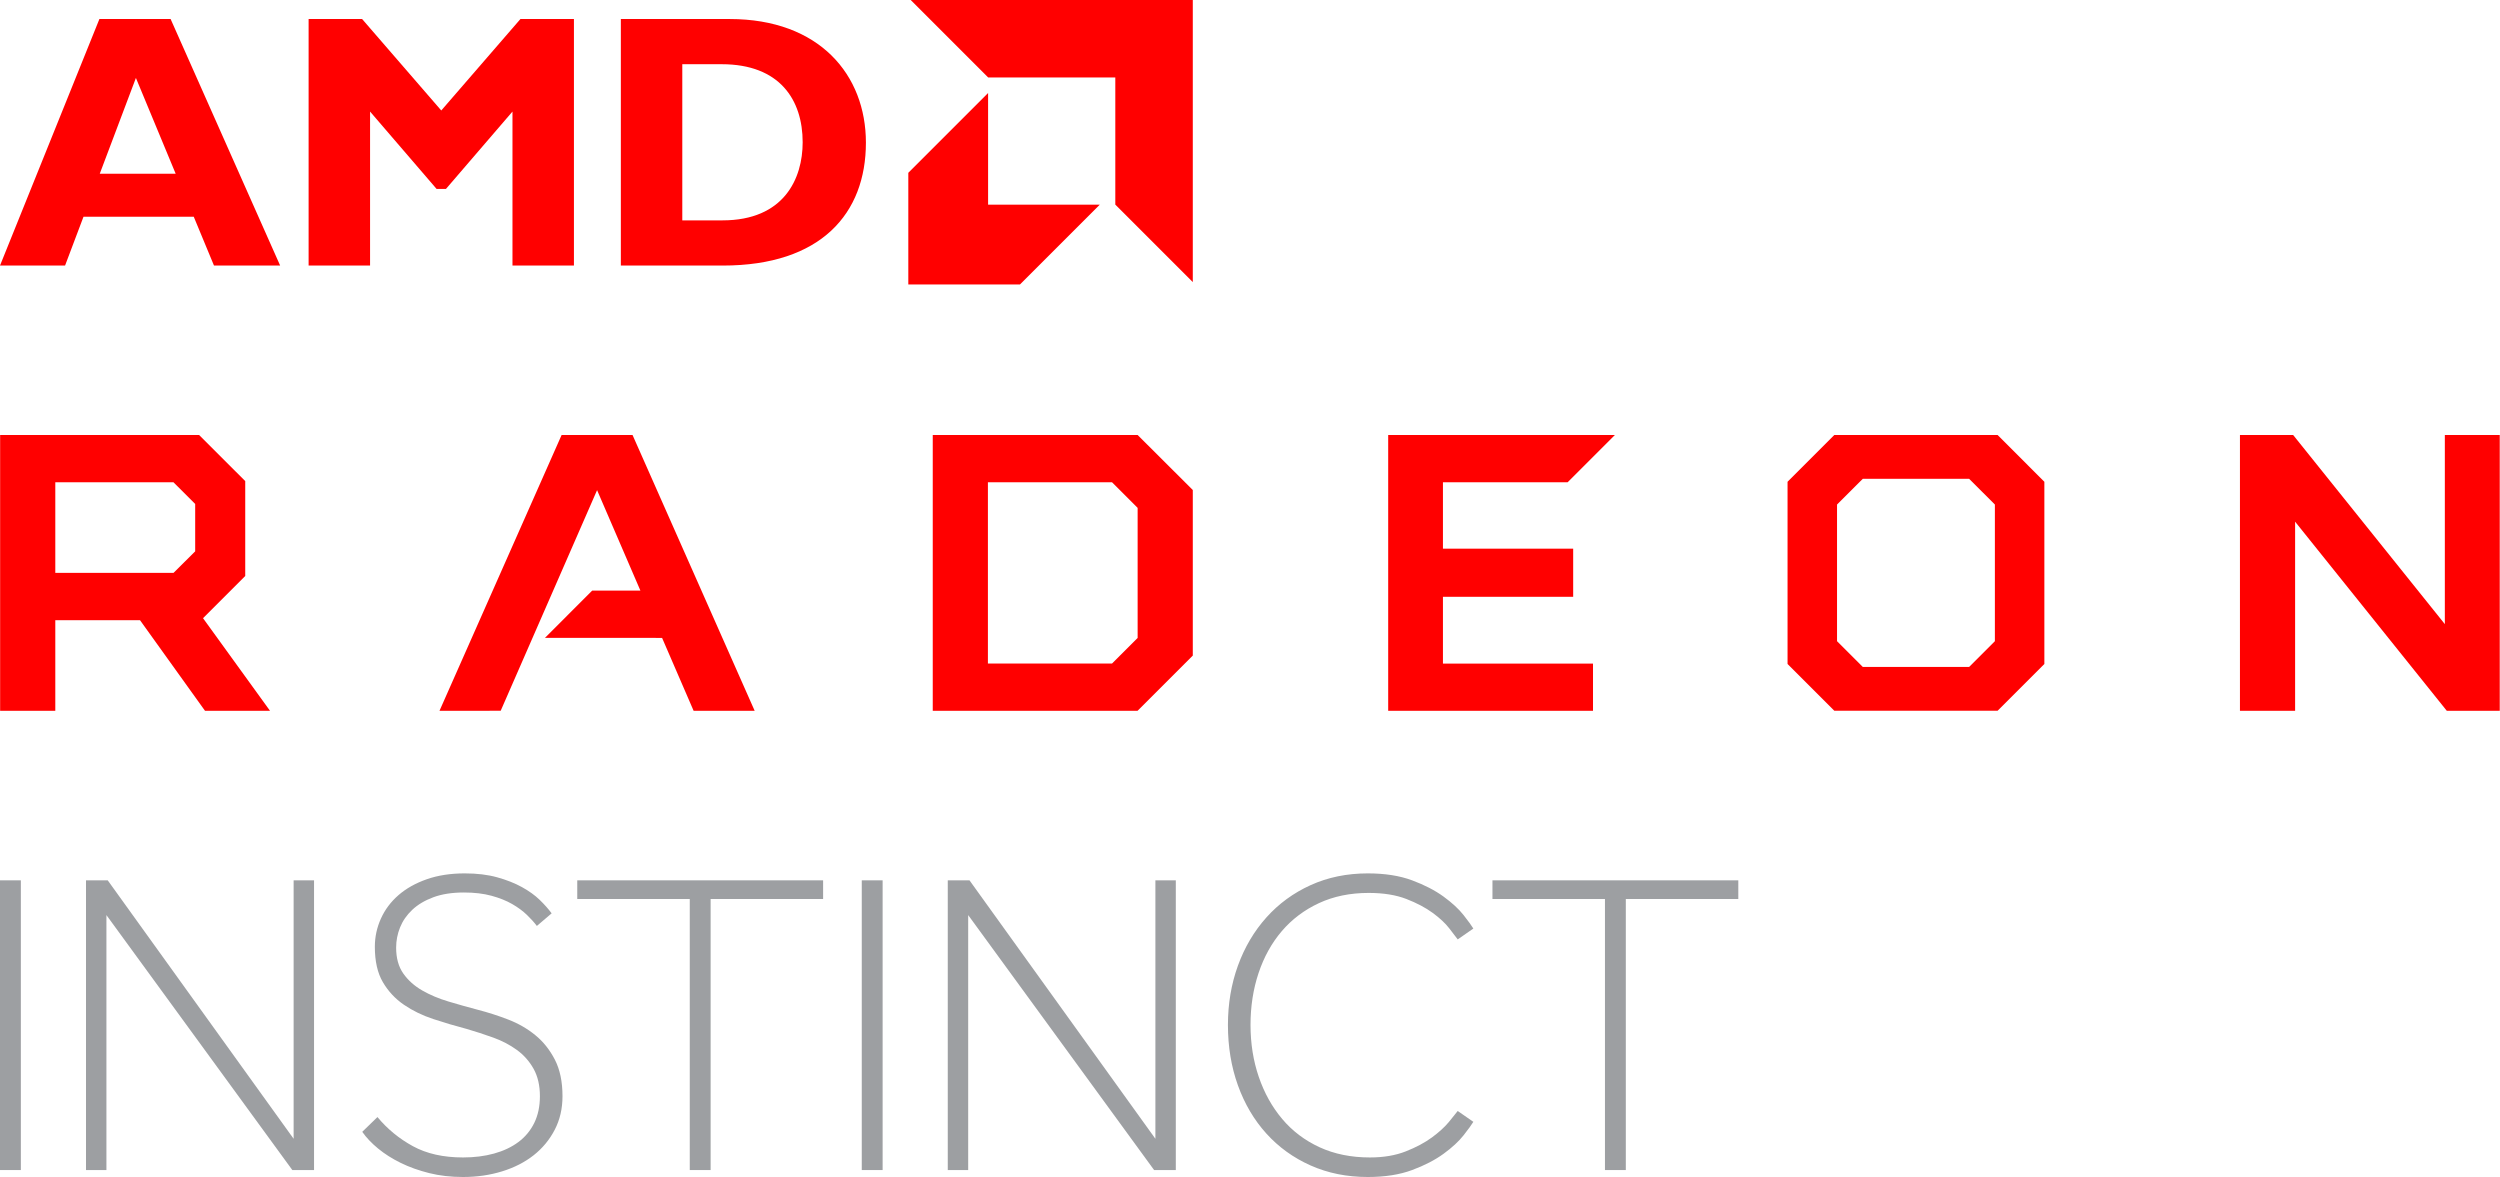
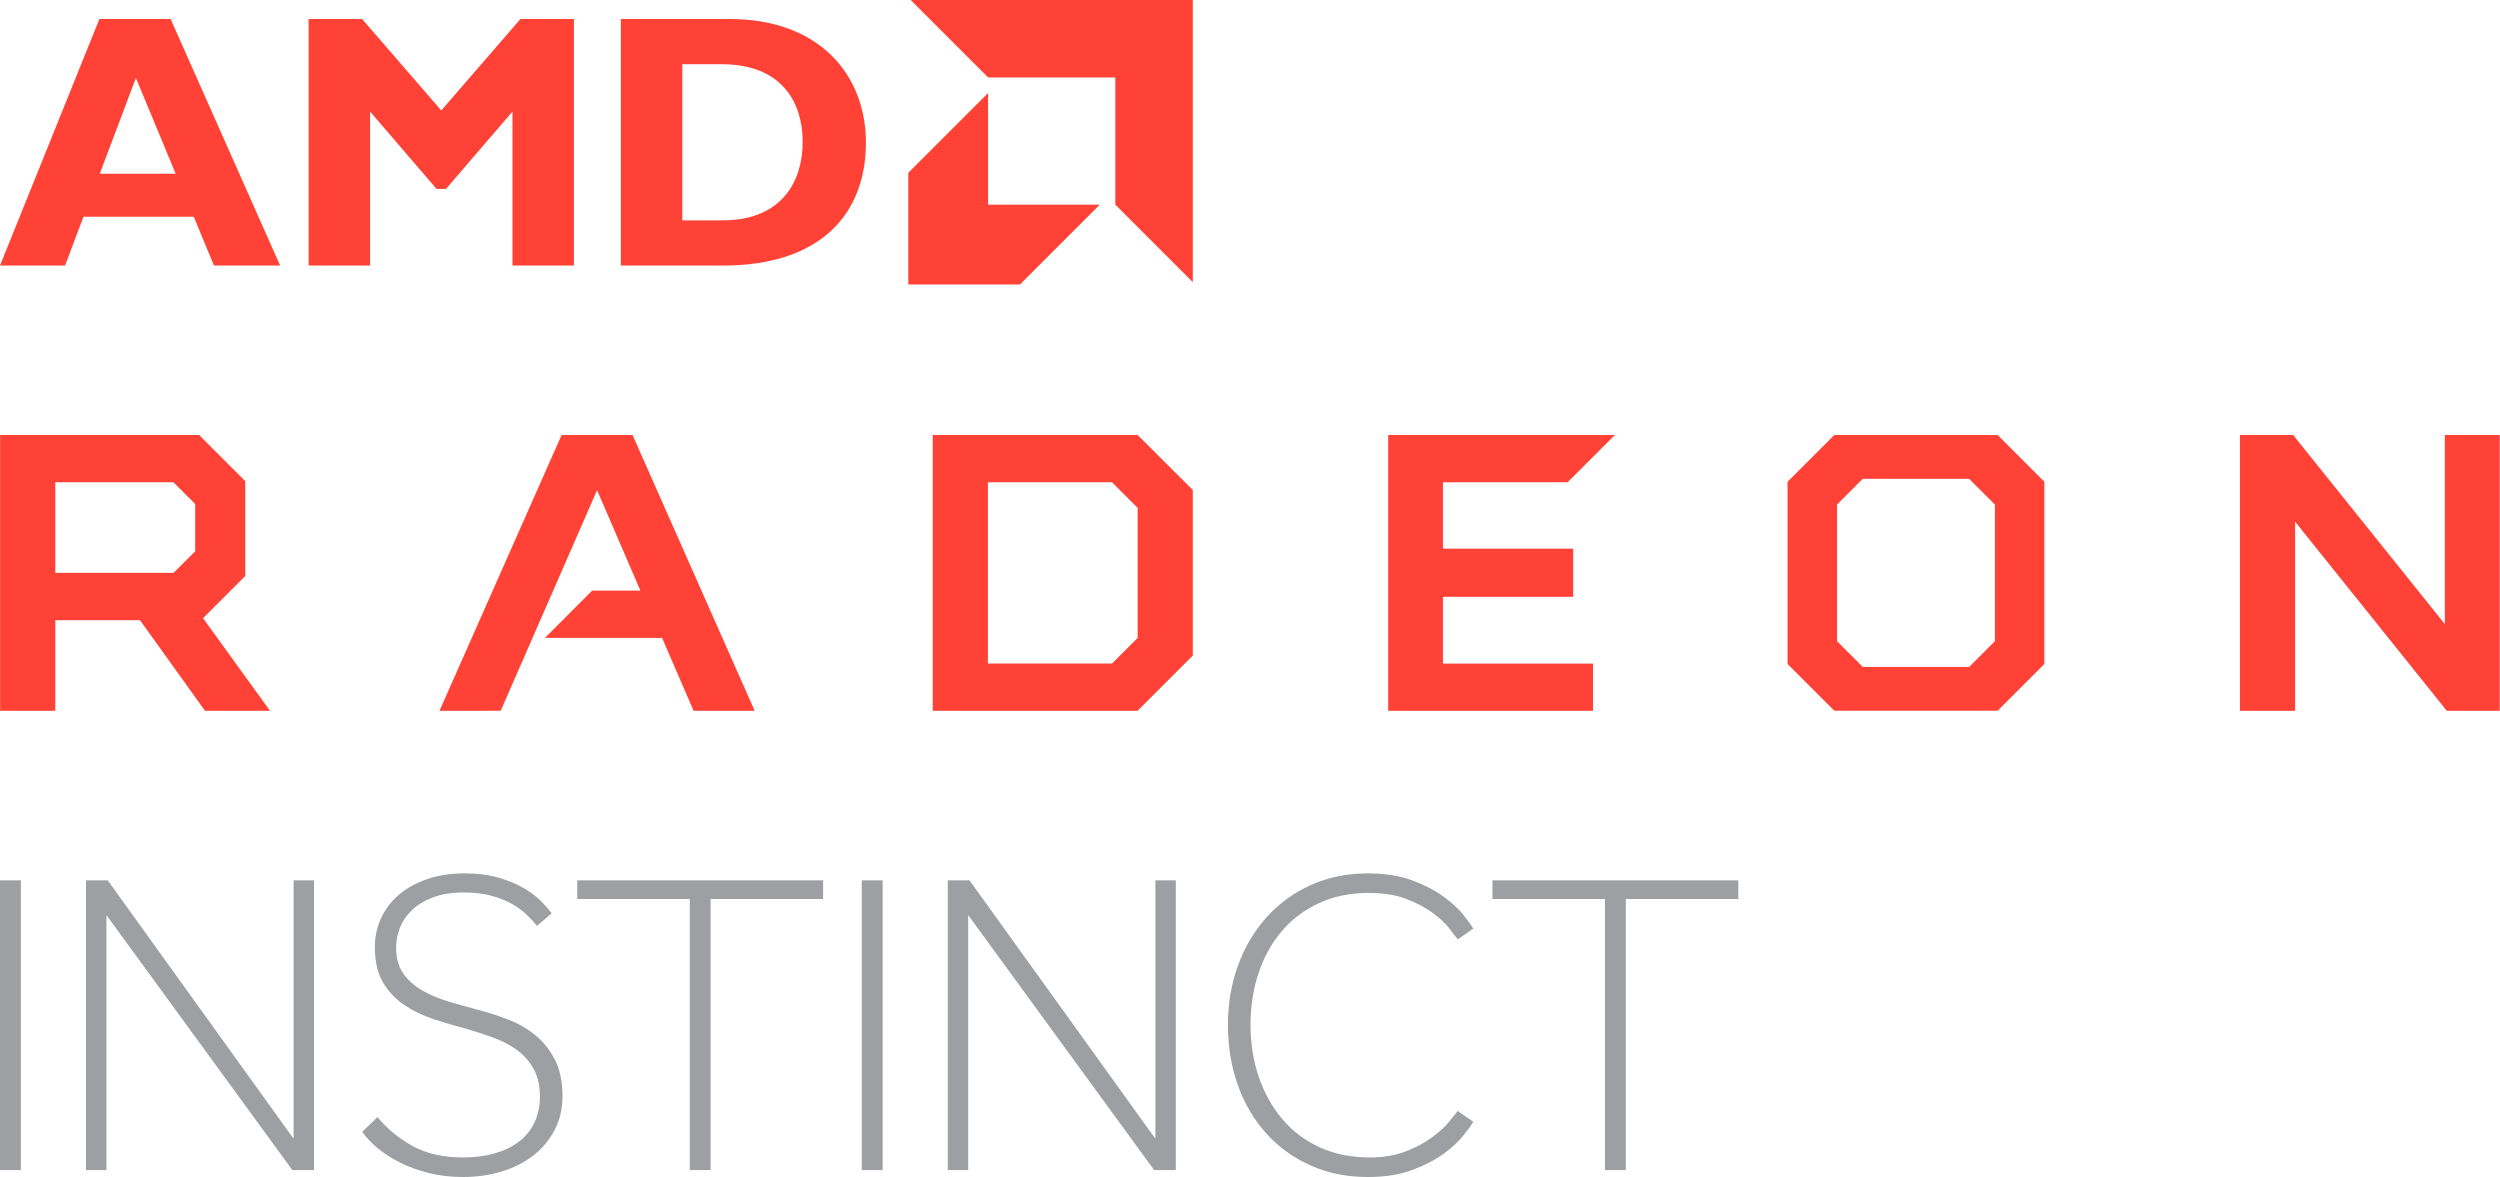
<svg xmlns="http://www.w3.org/2000/svg" viewBox="0 0 499.52 235.173" height="235.173" width="499.52" xml:space="preserve" id="svg2" version="1.1">
  <defs id="defs6">
    <clipPath id="clipPath20" clipPathUnits="userSpaceOnUse">
      <path id="path18" d="M 0,0 H 3746 V 1763.83 H 0 Z" />
    </clipPath>
  </defs>
  <g transform="matrix(1.333333,0,0,-1.333333,0,235.1733)" id="g10">
    <g transform="scale(0.1)" id="g12">
      <g id="g14">
        <g clip-path="url(#clipPath20)" id="g16">
-           <path id="path22" style="fill:#FF0000;fill-opacity:1;fill-rule:nonzero;stroke:none" d="M 3663.74,1111.94 V 828.508 L 3436.41,1111.94 H 3356.7 V 698.602 h 82.66 v 283.421 l 227.33,-283.421 h 79.73 v 413.338 h -82.68" />
-           <path id="path24" style="fill:#FF0000;fill-opacity:1;fill-rule:nonzero;stroke:none" d="m 841.625,1111.94 -183.016,-413.299 91.711,0.039 144.301,330.31 v -0.01 l 0.145,0.29 64.933,-150.551 h -72.265 l -1.59,-1.59 1.59,1.625 -70.825,-70.859 1.184,0.035 174.383,-0.063 47.244,-109.226 h 91.5 L 947.891,1111.94 H 841.625" />
-           <path id="path26" style="fill:#FF0000;fill-opacity:1;fill-rule:nonzero;stroke:none" d="M 2080.29,1111.94 V 698.66 h 306.92 v 70.684 h -224.87 v 100.14 h 195.16 v 72.133 h -195.16 v 99.463 h 186.8 l 70.86,70.86 h -339.71" />
-           <path id="path28" style="fill:#FF0000;fill-opacity:1;fill-rule:nonzero;stroke:none" d="m 2748.82,1111.91 v -0.05 l -0.03,0.03 -70.04,-70.05 V 768.793 l 70.04,-70.043 0.03,0.02 v -0.051 h 244.72 v 0.051 l 0.03,-0.02 70.03,70.043 v 273.047 l -70.03,70.05 -0.03,-0.03 v 0.05 z m 4.09,-308.969 v 204.769 l 38.61,38.57 h 159.33 l 38.6,-38.57 V 802.941 l -38.6,-38.597 h -159.33 l -38.61,38.597" />
-           <path id="path30" style="fill:#FF0000;fill-opacity:1;fill-rule:nonzero;stroke:none" d="M 0.195,1111.94 V 698.59 H 82.871 V 834.41 H 209.816 l 97.426,-135.82 h 97.414 L 304.281,837.375 h 0.016 l -0.051,0.051 63.25,63.25 v 142.164 l -69.008,69 -0.097,0.1 z M 82.871,1041.08 H 259.961 l 32.531,-32.52 v -70.986 l -32.5,-32.297 H 82.871 v 135.803" />
-           <path id="path32" style="fill:#FF0000;fill-opacity:1;fill-rule:nonzero;stroke:none" d="M 1397.78,1111.94 V 698.621 h 306.91 l 82.78,82.77 v 248.089 l -82.66,82.46 z m 82.66,-70.84 h 185.99 l 38.38,-38.39 V 807.844 l -38.37,-38.371 h -186 V 1041.1" />
+           <path id="path22" style="fill:#FF4136;fill-opacity:1;fill-rule:nonzero;stroke:none" d="M 3663.74,1111.94 V 828.508 L 3436.41,1111.94 H 3356.7 V 698.602 h 82.66 v 283.421 l 227.33,-283.421 h 79.73 v 413.338 h -82.68" />
+           <path id="path24" style="fill:#FF4136;fill-opacity:1;fill-rule:nonzero;stroke:none" d="m 841.625,1111.94 -183.016,-413.299 91.711,0.039 144.301,330.31 v -0.01 l 0.145,0.29 64.933,-150.551 h -72.265 l -1.59,-1.59 1.59,1.625 -70.825,-70.859 1.184,0.035 174.383,-0.063 47.244,-109.226 h 91.5 L 947.891,1111.94 H 841.625" />
+           <path id="path26" style="fill:#FF4136;fill-opacity:1;fill-rule:nonzero;stroke:none" d="M 2080.29,1111.94 V 698.66 h 306.92 v 70.684 h -224.87 v 100.14 h 195.16 v 72.133 h -195.16 v 99.463 h 186.8 l 70.86,70.86 h -339.71" />
+           <path id="path28" style="fill:#FF4136;fill-opacity:1;fill-rule:nonzero;stroke:none" d="m 2748.82,1111.91 v -0.05 l -0.03,0.03 -70.04,-70.05 V 768.793 l 70.04,-70.043 0.03,0.02 v -0.051 h 244.72 v 0.051 l 0.03,-0.02 70.03,70.043 v 273.047 l -70.03,70.05 -0.03,-0.03 v 0.05 z m 4.09,-308.969 v 204.769 l 38.61,38.57 h 159.33 l 38.6,-38.57 V 802.941 l -38.6,-38.597 h -159.33 l -38.61,38.597" />
+           <path id="path30" style="fill:#FF4136;fill-opacity:1;fill-rule:nonzero;stroke:none" d="M 0.195,1111.94 V 698.59 H 82.871 V 834.41 H 209.816 l 97.426,-135.82 h 97.414 L 304.281,837.375 h 0.016 l -0.051,0.051 63.25,63.25 v 142.164 l -69.008,69 -0.097,0.1 z M 82.871,1041.08 H 259.961 l 32.531,-32.52 v -70.986 l -32.5,-32.297 H 82.871 v 135.803" />
+           <path id="path32" style="fill:#FF4136;fill-opacity:1;fill-rule:nonzero;stroke:none" d="M 1397.78,1111.94 V 698.621 h 306.91 l 82.78,82.77 v 248.089 l -82.66,82.46 z m 82.66,-70.84 h 185.99 l 38.38,-38.39 V 807.844 l -38.37,-38.371 h -186 V 1041.1" />
          <path id="path34" style="fill:#9d9fa2;fill-opacity:1;fill-rule:nonzero;stroke:none" d="m 0,10.41 h 31.242 v 434.16 H 0 Z" />
          <path id="path36" style="fill:#9d9fa2;fill-opacity:1;fill-rule:nonzero;stroke:none" d="m 128.875,444.57 h 32.551 L 440.023,57.27 V 444.57 h 30.586 V 10.41 H 438.074 L 159.477,392.488 V 10.41 H 128.875 V 444.57" />
          <path id="path38" style="fill:#9d9fa2;fill-opacity:1;fill-rule:nonzero;stroke:none" d="m 565.637,89.82 c 14.754,-17.801 32.433,-32.332 53.051,-43.621 20.609,-11.277 45.667,-16.918 75.187,-16.918 16.918,0 32.438,1.957 46.543,5.859 14.094,3.91 26.246,9.649 36.445,17.25 10.196,7.59 18.11,17.141 23.766,28.641 5.629,11.5 8.461,24.828 8.461,40.039 0,16.039 -3.16,29.711 -9.449,41.008 -6.286,11.274 -14.633,20.711 -25.059,28.313 -10.41,7.589 -22.234,13.757 -35.469,18.539 -13.242,4.769 -26.586,9.121 -40.039,13.031 -16.492,4.328 -32.972,9.211 -49.472,14.641 -16.493,5.418 -31.231,12.578 -44.258,21.476 -13.016,8.891 -23.543,20.184 -31.563,33.852 -8.043,13.672 -12.047,31.34 -12.047,53.05 0,14.75 3.032,28.86 9.114,42.309 6.07,13.449 14.863,25.16 26.363,35.141 11.5,9.98 25.602,17.91 42.309,23.769 16.699,5.86 35.687,8.781 56.953,8.781 18.226,0 34.394,-1.941 48.496,-5.859 14.097,-3.902 26.465,-8.781 37.105,-14.641 10.625,-5.859 19.531,-12.261 26.688,-19.199 7.16,-6.953 13.121,-13.672 17.902,-20.179 l -22.141,-18.883 c -3.894,5.211 -8.89,10.75 -14.964,16.601 -6.079,5.86 -13.457,11.282 -22.133,16.282 -8.692,4.976 -18.988,9.109 -30.918,12.359 -11.942,3.258 -25.715,4.879 -41.34,4.879 -17.797,0 -33.09,-2.391 -45.883,-7.16 -12.808,-4.782 -23.336,-11.071 -31.57,-18.871 -8.25,-7.821 -14.32,-16.598 -18.231,-26.36 -3.894,-9.769 -5.851,-19.859 -5.851,-30.277 0,-15.621 3.578,-28.531 10.734,-38.731 7.16,-10.191 16.598,-18.652 28.321,-25.371 11.714,-6.742 24.835,-12.269 39.378,-16.609 14.539,-4.34 29.176,-8.473 43.938,-12.359 15.18,-3.911 30.371,-8.793 45.562,-14.653 15.18,-5.847 28.747,-13.668 40.684,-23.437 11.93,-9.75 21.691,-22.024 29.297,-36.774 7.578,-14.758 11.387,-32.976 11.387,-54.668 0,-18.672 -3.903,-35.492 -11.719,-50.449 C 823.41,55.641 812.875,42.949 799.641,32.539 786.398,22.121 770.688,14.09 752.461,8.461 734.23,2.82 714.699,-0.012 693.875,-0.012 c -18.227,0 -35.152,1.961 -50.77,5.863 C 627.48,9.762 613.262,14.852 600.461,21.148 587.66,27.43 576.387,34.59 566.617,42.621 556.855,50.648 548.93,59 542.855,67.68 l 22.782,22.141" />
          <path id="path40" style="fill:#9d9fa2;fill-opacity:1;fill-rule:nonzero;stroke:none" d="M 1033.65,416.578 H 865.059 V 444.57 H 1233.48 V 416.578 H 1064.9 V 10.41 h -31.25 V 416.578" />
          <path id="path42" style="fill:#9d9fa2;fill-opacity:1;fill-rule:nonzero;stroke:none" d="m 1291.41,10.41 h 31.25 v 434.16 h -31.25 z" />
          <path id="path44" style="fill:#9d9fa2;fill-opacity:1;fill-rule:nonzero;stroke:none" d="m 1420.29,444.57 h 32.55 L 1731.43,57.27 V 444.57 h 30.59 V 10.41 h -32.53 L 1450.89,392.488 V 10.41 h -30.6 V 444.57" />
          <path id="path46" style="fill:#9d9fa2;fill-opacity:1;fill-rule:nonzero;stroke:none" d="m 2207.9,82.66 c -2.6,-4.352 -7.49,-11.07 -14.65,-20.18 -7.16,-9.109 -17.15,-18.34 -29.94,-27.66 -12.8,-9.34 -28.54,-17.48 -47.19,-24.41 -18.66,-6.941 -40.79,-10.422 -66.39,-10.422 -31.25,0 -59.78,5.762 -85.6,17.25 -25.82,11.5 -47.96,27.441 -66.39,47.84 -18.45,20.391 -32.66,44.481 -42.64,72.25 -9.99,27.774 -14.97,57.942 -14.97,90.492 0,31.66 4.98,61.282 14.97,88.852 9.98,27.547 24.19,51.629 42.64,72.238 18.43,20.61 40.57,36.789 66.39,48.5 25.82,11.711 54.35,17.57 85.6,17.57 25.6,0 47.73,-3.468 66.39,-10.41 18.65,-6.949 34.39,-15.082 47.19,-24.41 12.79,-9.34 22.78,-18.551 29.94,-27.672 7.16,-9.109 12.05,-15.84 14.65,-20.168 l -23.42,-16.269 c -2.61,3.461 -6.85,8.988 -12.7,16.59 -5.86,7.597 -14.11,15.3 -24.74,23.109 -10.64,7.809 -23.75,14.75 -39.38,20.828 -15.62,6.07 -34.5,9.121 -56.63,9.121 -27.78,0 -52.62,-5.109 -74.53,-15.308 -21.92,-10.192 -40.47,-24.192 -55.66,-41.969 -15.19,-17.813 -26.79,-38.731 -34.82,-62.82 -8.03,-24.082 -12.04,-50.024 -12.04,-77.782 0,-27.781 4.12,-53.699 12.37,-77.789 8.23,-24.082 19.95,-45.14 35.15,-63.14 15.18,-18.02 33.85,-32.121 55.97,-42.312 22.14,-10.199 47.3,-15.297 75.51,-15.297 20.39,0 38.29,3.039 53.7,9.117 15.41,6.07 28.43,13.024 39.06,20.82 10.63,7.82 19.09,15.512 25.39,23.109 6.28,7.594 10.74,13.121 13.35,16.602 l 23.42,-16.27" />
          <path id="path48" style="fill:#9d9fa2;fill-opacity:1;fill-rule:nonzero;stroke:none" d="m 2405.13,416.578 h -168.59 v 27.992 h 368.42 V 416.578 H 2436.38 V 10.41 h -31.25 V 416.578" />
-           <path id="path50" style="fill:#FF0000;fill-opacity:1;fill-rule:nonzero;stroke:none" d="m 203.672,1647 -54.168,-143.54 h 113.75 z M 419.809,1365.84 H 320.672 L 290.344,1439 H 125.125 L 97.5,1365.84 H 0 l 148.965,369.45 h 106.703 l 164.141,-369.45" />
-           <path id="path52" style="fill:#FF0000;fill-opacity:1;fill-rule:nonzero;stroke:none" d="m 779.906,1735.29 h 80.168 v -369.45 h -92.097 v 230.77 L 668.313,1480.7 H 654.23 l -99.664,115.91 v -230.77 h -92.097 v 369.45 h 80.172 l 118.629,-137.06 118.636,137.06" />
-           <path id="path54" style="fill:#FF0000;fill-opacity:1;fill-rule:nonzero;stroke:none" d="m 1022.46,1433.56 h 60.13 c 92.62,0 120.25,62.83 120.25,117.02 0,63.38 -34.13,116.99 -121.34,116.99 h -59.04 z m 70.97,301.73 c 134.87,0 204.19,-83.95 204.19,-185.25 0,-106.18 -67.15,-184.2 -214.49,-184.2 H 930.379 v 369.45 h 163.051" />
-           <path id="path56" style="fill:#FF0000;fill-opacity:1;fill-rule:nonzero;stroke:none" d="m 1671.36,1647.69 h -190.51 l -116.13,116.14 h 422.75 v -422.76 l -116.11,116.13 v 190.49" />
-           <path id="path58" style="fill:#FF0000;fill-opacity:1;fill-rule:nonzero;stroke:none" d="m 1480.72,1457.06 v 167.35 L 1361.16,1504.86 V 1337.5 h 167.32 l 119.56,119.56 h -167.32" />
+           <path id="path50" style="fill:#FF4136;fill-opacity:1;fill-rule:nonzero;stroke:none" d="m 203.672,1647 -54.168,-143.54 h 113.75 z M 419.809,1365.84 H 320.672 L 290.344,1439 H 125.125 L 97.5,1365.84 H 0 l 148.965,369.45 h 106.703 l 164.141,-369.45" />
+           <path id="path52" style="fill:#FF4136;fill-opacity:1;fill-rule:nonzero;stroke:none" d="m 779.906,1735.29 h 80.168 v -369.45 h -92.097 v 230.77 L 668.313,1480.7 H 654.23 l -99.664,115.91 v -230.77 h -92.097 v 369.45 h 80.172 l 118.629,-137.06 118.636,137.06" />
+           <path id="path54" style="fill:#FF4136;fill-opacity:1;fill-rule:nonzero;stroke:none" d="m 1022.46,1433.56 h 60.13 c 92.62,0 120.25,62.83 120.25,117.02 0,63.38 -34.13,116.99 -121.34,116.99 h -59.04 z m 70.97,301.73 c 134.87,0 204.19,-83.95 204.19,-185.25 0,-106.18 -67.15,-184.2 -214.49,-184.2 H 930.379 v 369.45 h 163.051" />
+           <path id="path56" style="fill:#FF4136;fill-opacity:1;fill-rule:nonzero;stroke:none" d="m 1671.36,1647.69 h -190.51 l -116.13,116.14 h 422.75 v -422.76 l -116.11,116.13 v 190.49" />
+           <path id="path58" style="fill:#FF4136;fill-opacity:1;fill-rule:nonzero;stroke:none" d="m 1480.72,1457.06 v 167.35 L 1361.16,1504.86 V 1337.5 h 167.32 l 119.56,119.56 h -167.32" />
        </g>
      </g>
    </g>
  </g>
</svg>
